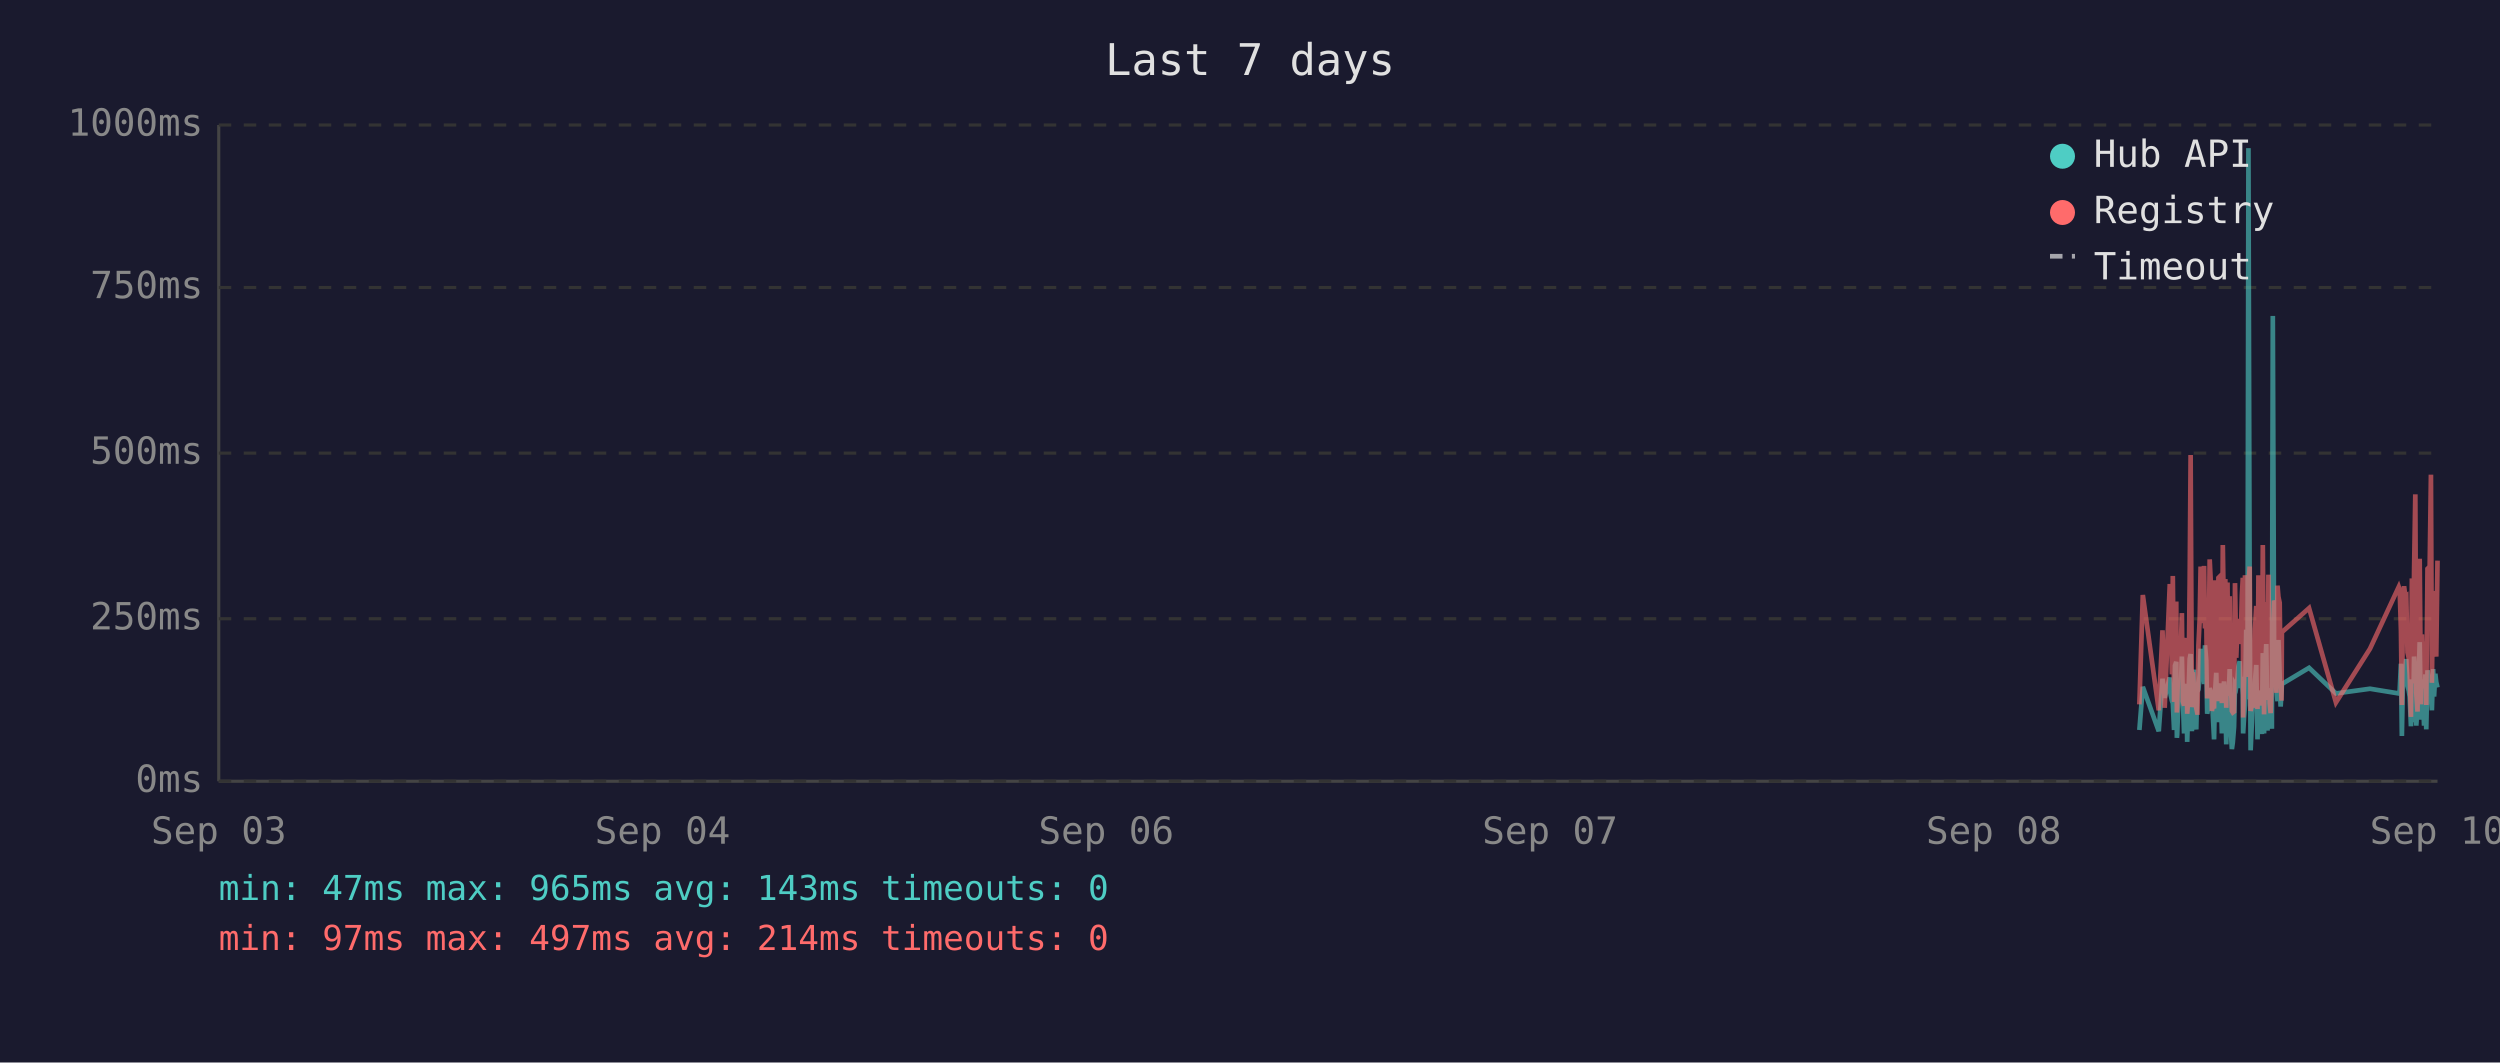
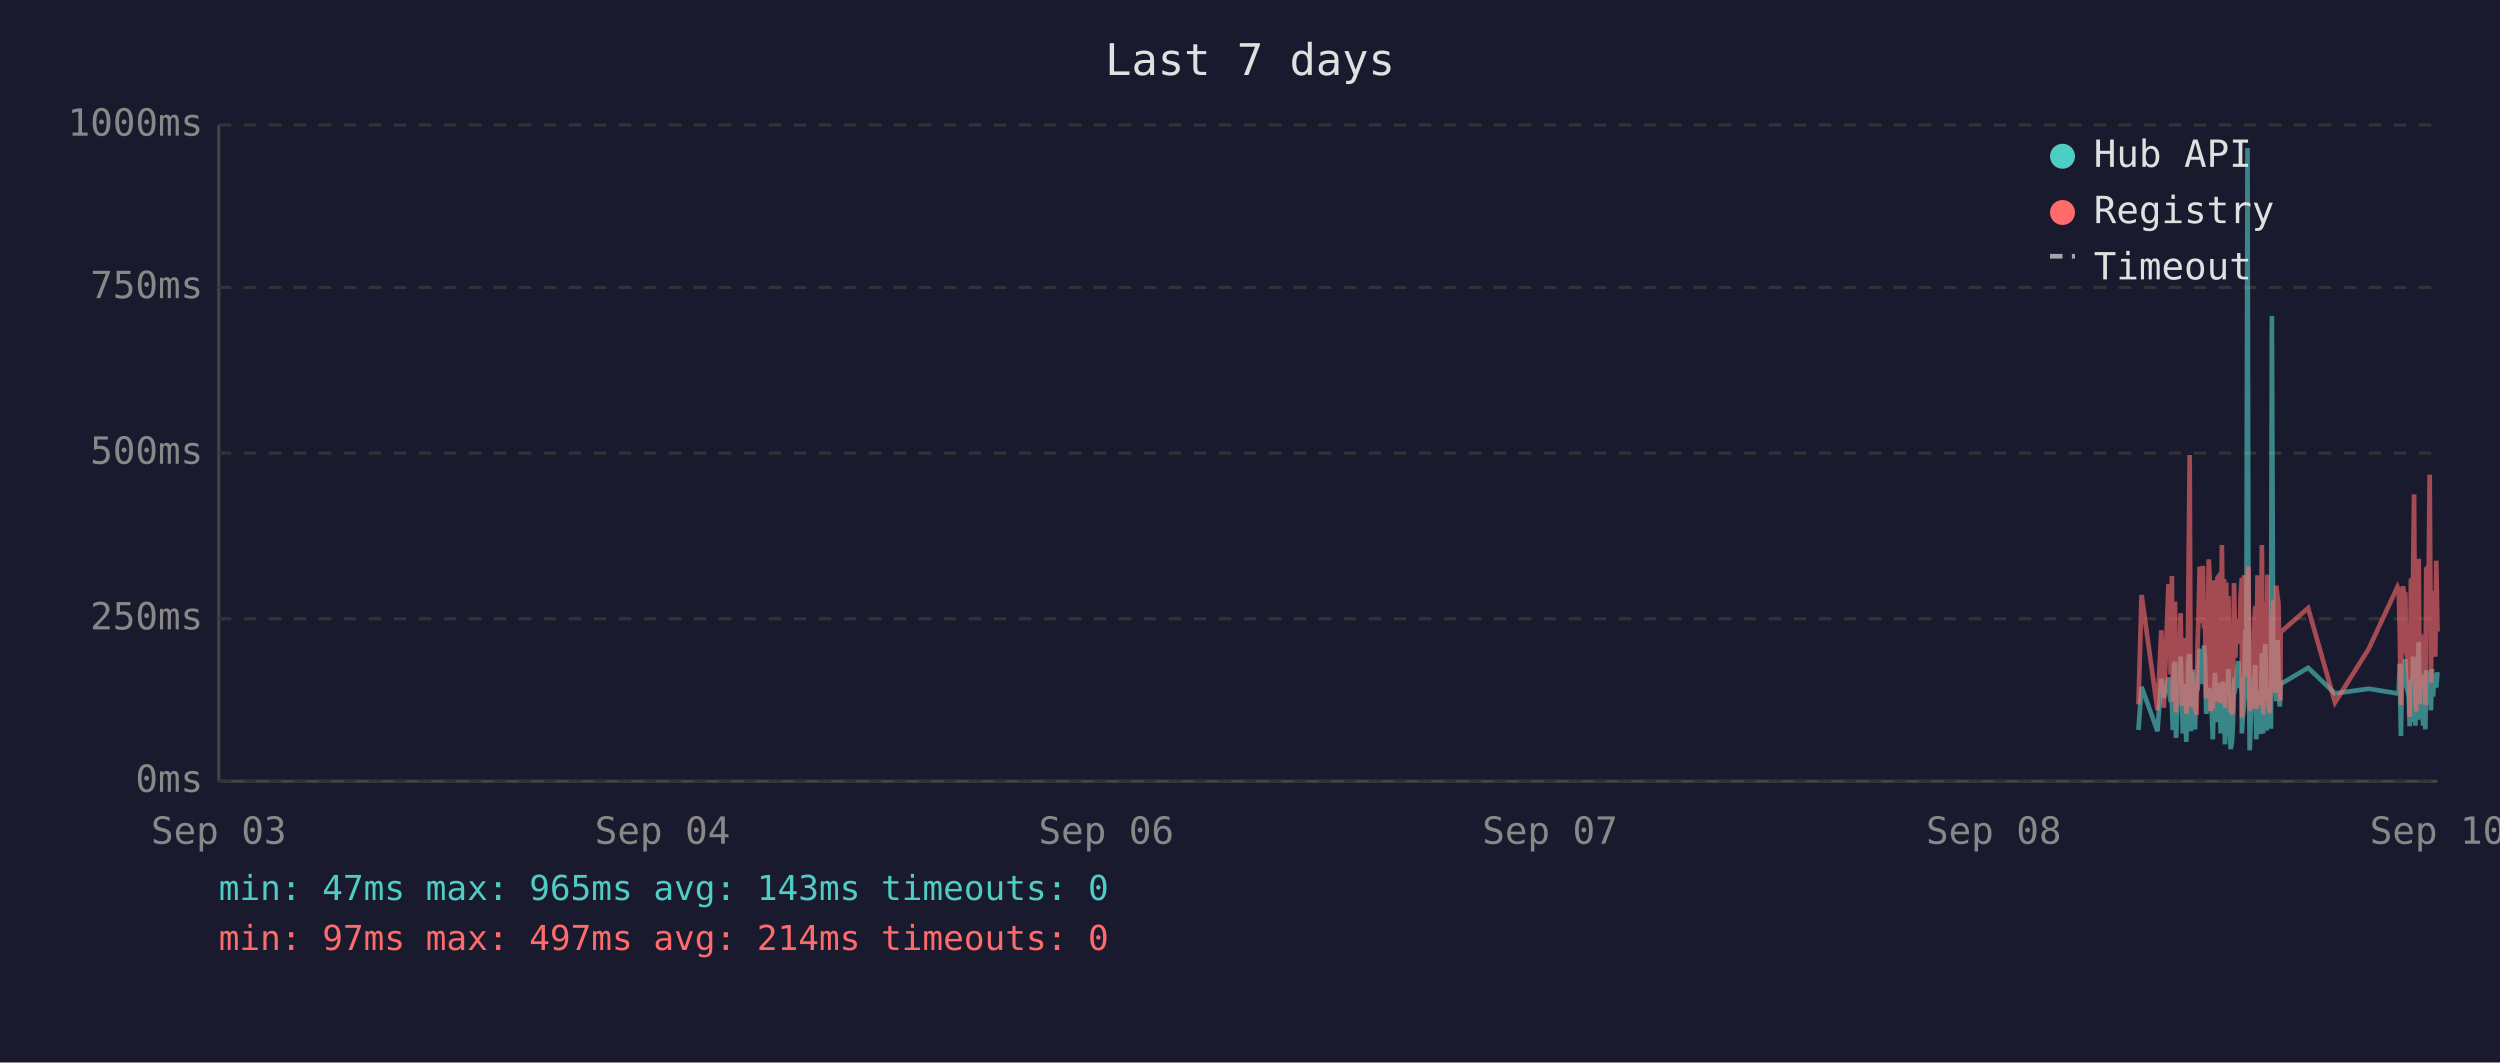
<svg xmlns="http://www.w3.org/2000/svg" viewBox="0 0 800 340" font-family="monospace" font-size="12">
  <rect width="800" height="340" fill="#1a1a2e" />
  <text x="400" y="24" fill="#e0e0e0" font-size="14" text-anchor="middle">Last 7 days</text>
  <line x1="70" y1="40" x2="70" y2="250" stroke="#444" stroke-width="1" />
  <line x1="70" y1="250" x2="780" y2="250" stroke="#444" stroke-width="1" />
  <line x1="70" y1="250" x2="780" y2="250" stroke="#333" stroke-width="1" stroke-dasharray="4" />
  <text x="65" y="250" fill="#888" text-anchor="end" dominant-baseline="middle">0ms</text>
  <line x1="70" y1="198" x2="780" y2="198" stroke="#333" stroke-width="1" stroke-dasharray="4" />
  <text x="65" y="198" fill="#888" text-anchor="end" dominant-baseline="middle">250ms</text>
  <line x1="70" y1="145" x2="780" y2="145" stroke="#333" stroke-width="1" stroke-dasharray="4" />
  <text x="65" y="145" fill="#888" text-anchor="end" dominant-baseline="middle">500ms</text>
  <line x1="70" y1="92" x2="780" y2="92" stroke="#333" stroke-width="1" stroke-dasharray="4" />
  <text x="65" y="92" fill="#888" text-anchor="end" dominant-baseline="middle">750ms</text>
  <line x1="70" y1="40" x2="780" y2="40" stroke="#333" stroke-width="1" stroke-dasharray="4" />
  <text x="65" y="40" fill="#888" text-anchor="end" dominant-baseline="middle">1000ms</text>
  <text x="70" y="270" fill="#888" text-anchor="middle">Sep 03</text>
  <text x="212" y="270" fill="#888" text-anchor="middle">Sep 04</text>
  <text x="354" y="270" fill="#888" text-anchor="middle">Sep 06</text>
  <text x="496" y="270" fill="#888" text-anchor="middle">Sep 07</text>
  <text x="638" y="270" fill="#888" text-anchor="middle">Sep 08</text>
  <text x="780" y="270" fill="#888" text-anchor="middle">Sep 10</text>
-   <polyline points="684.6,233.6 685.7,219.8 690.8,234.0 692.0,217.2 692.7,223.3 694.3,216.8 694.6,222.3 695.0,224.2 695.3,225.0 695.7,233.6 696.0,213.0 696.4,211.8 696.6,236.1 696.7,235.1 697.1,223.8 697.5,221.2 697.8,222.3 698.2,210.1 698.5,223.3 698.9,234.7 699.2,220.6 699.6,218.9 699.9,237.4 700.3,223.1 700.7,210.9 701.0,209.3 701.4,234.0 701.7,217.0 702.1,214.3 702.4,230.9 702.8,233.4 703.1,220.6 703.2,221.2 703.5,220.6 703.9,215.8 704.2,207.6 704.6,216.6 704.9,213.9 705.3,218.9 705.6,206.5 706.0,211.4 706.3,228.4 706.7,226.1 707.1,220.2 707.4,221.2 707.8,221.9 708.1,228.8 708.5,236.6 708.8,221.9 709.2,215.3 709.6,231.1 709.9,221.9 710.3,221.2 710.6,218.7 711.0,234.7 711.3,221.2 711.7,218.1 712.1,223.1 712.4,238.2 712.8,220.8 713.1,224.8 713.5,214.1 713.8,232.6 714.2,239.7 714.5,237.6 714.9,232.6 715.2,219.1 715.6,219.8 716.0,217.2 716.3,213.2 716.7,211.6 717.0,220.2 717.4,216.6 717.7,222.5 717.8,234.7 718.1,229.4 718.4,225.6 718.8,201.5 719.2,223.8 719.5,47.4 719.9,196.0 720.2,240.1 720.6,231.1 720.9,221.0 721.3,225.0 721.6,217.9 722.0,212.8 722.4,236.6 722.7,222.7 723.1,222.9 723.4,221.0 723.8,234.9 724.1,209.0 724.5,234.7 724.9,213.5 725.2,206.1 725.6,233.8 725.9,220.2 726.3,230.7 726.6,223.8 727.0,233.2 727.3,101.1 727.7,207.2 728.1,217.9 728.4,218.9 728.8,224.4 729.1,204.8 729.5,216.6 729.8,226.1 730.1,221.2 730.2,218.9 738.9,213.7 747.5,221.9 758.4,220.4 767.6,221.9 767.9,221.0 768.3,212.4 768.6,235.5 769.0,214.1 769.3,215.3 769.7,214.3 770.0,210.9 770.4,219.5 770.8,221.0 771.1,222.9 771.5,232.4 771.8,217.4 772.2,231.1 772.5,210.1 772.9,216.0 773.2,232.2 773.6,226.1 774.0,216.2 774.3,205.5 774.7,230.3 775.0,217.4 775.4,224.4 775.7,232.2 776.1,215.8 776.4,233.4 776.8,214.5 777.5,219.3 777.9,221.9 778.2,227.3 778.6,214.1 778.9,222.9 779.3,215.6 779.6,218.3 780.0,220.0" fill="none" stroke="#4ecdc4" stroke-width="1.5" opacity="0.6" />
-   <polyline points="684.6,225.4 685.7,190.4 690.8,227.3 692.0,201.7 692.7,226.5 694.3,187.6 694.6,187.6 695.0,215.8 695.3,184.3 695.7,224.6 696.0,206.3 696.4,192.5 696.6,228.0 696.7,225.8 697.1,209.0 697.5,204.0 697.8,209.0 698.2,196.2 698.5,224.4 698.9,225.8 699.2,206.1 699.6,204.2 699.9,228.4 700.3,222.3 700.7,186.0 701.0,145.6 701.4,226.3 701.7,215.1 702.1,226.3 702.4,224.2 702.8,226.5 703.1,228.0 703.2,228.0 703.5,206.5 703.9,198.1 704.2,181.3 704.6,193.1 704.9,199.4 705.3,181.1 705.6,201.1 706.0,196.7 706.3,223.5 706.7,214.9 707.1,179.0 707.4,185.3 707.8,227.5 708.1,225.8 708.5,226.7 708.8,185.7 709.2,209.5 709.6,224.4 709.9,184.9 710.3,184.5 710.6,206.3 711.0,225.0 711.3,174.4 711.7,200.7 712.1,185.3 712.4,226.5 712.8,186.4 713.1,222.7 713.5,190.8 713.8,216.6 714.2,227.5 714.5,228.0 714.9,227.7 715.2,186.6 715.6,210.5 716.0,200.2 716.3,200.4 716.7,198.1 717.0,206.1 717.4,190.4 717.7,184.9 717.8,229.6 718.1,217.7 718.4,184.1 718.8,188.3 719.2,216.6 719.5,187.8 719.9,181.3 720.2,227.5 720.6,225.6 720.9,207.4 721.3,226.5 721.6,201.3 722.0,193.9 722.4,226.9 722.7,184.1 723.1,209.0 723.4,185.5 723.8,225.8 724.1,174.4 724.5,228.6 724.9,192.7 725.2,197.5 725.6,224.0 725.9,183.9 726.3,225.0 726.6,228.2 727.0,216.0 727.3,209.9 727.7,192.2 728.1,193.3 728.4,221.7 728.8,187.4 729.1,191.0 729.5,192.9 729.8,217.2 730.1,224.2 730.2,202.3 738.9,194.6 747.5,224.8 758.4,207.6 767.6,187.8 767.9,188.7 768.3,201.7 768.6,225.6 769.0,191.0 769.3,187.6 769.7,190.8 770.0,190.6 770.4,208.8 770.8,210.5 771.1,216.0 771.5,229.4 771.8,185.1 772.2,218.7 772.5,182.8 772.9,158.2 773.2,221.7 773.6,227.7 774.0,191.8 774.3,178.8 774.7,225.4 775.0,203.0 775.4,219.5 775.7,219.3 776.1,205.3 776.4,225.6 776.8,182.0 777.5,181.3 777.9,151.9 778.2,218.5 778.6,189.1 778.9,208.0 779.3,207.4 779.6,210.1 780.0,179.4" fill="none" stroke="#ff6b6b" stroke-width="1.5" opacity="0.6" />
+   <polyline points="684.3,233.6 685.3,219.8 690.4,234.0 691.6,217.2 692.4,223.3 693.9,216.8 694.3,222.3 694.6,224.2 695.0,225.0 695.3,233.6 695.7,213.0 696.0,211.8 696.3,236.1 696.4,235.1 696.8,223.8 697.1,221.2 697.5,222.3 697.8,210.1 698.2,223.3 698.5,234.7 698.9,220.6 699.2,218.9 699.6,237.4 700.0,223.1 700.3,210.9 700.7,209.3 701.0,234.0 701.4,217.0 701.7,214.3 702.1,230.9 702.4,233.4 702.8,220.6 702.9,221.2 703.2,220.6 703.5,215.8 703.9,207.6 704.2,216.6 704.6,213.9 704.9,218.9 705.3,206.5 705.6,211.4 706.0,228.4 706.4,226.1 706.8,220.2 707.1,221.2 707.4,221.9 707.8,228.8 708.1,236.6 708.5,221.9 708.8,215.3 709.2,231.1 709.6,221.9 709.9,221.2 710.3,218.7 710.6,234.7 711.0,221.2 711.3,218.1 711.7,223.1 712.0,238.2 712.4,220.8 712.8,224.8 713.1,214.1 713.5,232.6 713.8,239.7 714.2,237.6 714.5,232.6 714.9,219.1 715.3,219.8 715.6,217.2 716.0,213.2 716.3,211.6 716.7,220.2 717.0,216.6 717.4,222.5 717.4,234.7 717.7,229.4 718.1,225.6 718.5,201.5 718.8,223.8 719.2,47.4 719.5,196.0 719.9,240.1 720.2,231.1 720.6,221.0 720.9,225.0 721.3,217.9 721.7,212.8 722.0,236.6 722.4,222.7 722.7,222.9 723.1,221.0 723.4,234.9 723.8,209.0 724.2,234.7 724.5,213.5 724.9,206.1 725.3,233.8 725.6,220.2 725.9,230.7 726.3,223.8 726.7,233.2 727.0,101.1 727.4,207.2 727.7,217.9 728.1,218.9 728.4,224.4 728.8,204.8 729.1,216.6 729.5,226.1 729.7,221.2 729.8,218.9 738.6,213.7 747.2,221.9 758.0,220.4 767.2,221.9 767.6,221.0 767.9,212.4 768.3,235.5 768.6,214.1 769.0,215.3 769.3,214.3 769.7,210.9 770.0,219.5 770.4,221.0 770.8,222.9 771.1,232.4 771.5,217.4 771.8,231.1 772.2,210.1 772.5,216.0 772.9,232.2 773.2,226.1 773.6,216.2 774.0,205.5 774.3,230.3 774.7,217.4 775.0,224.4 775.4,232.2 775.7,215.8 776.1,233.4 776.4,214.5 777.2,219.3 777.5,221.9 777.9,227.3 778.2,214.1 778.6,222.9 778.9,215.6 779.3,218.3 779.6,220.0 780.0,215.1" fill="none" stroke="#4ecdc4" stroke-width="1.5" opacity="0.6" />
+   <polyline points="684.3,225.4 685.3,190.4 690.4,227.3 691.6,201.7 692.4,226.5 693.9,187.6 694.3,187.6 694.6,215.8 695.0,184.3 695.3,224.6 695.7,206.3 696.0,192.5 696.3,228.0 696.4,225.8 696.8,209.0 697.1,204.0 697.5,209.0 697.8,196.2 698.2,224.4 698.5,225.8 698.9,206.1 699.2,204.2 699.6,228.4 700.0,222.3 700.3,186.0 700.7,145.6 701.0,226.3 701.4,215.1 701.7,226.3 702.1,224.2 702.4,226.5 702.8,228.0 702.9,228.0 703.2,206.5 703.5,198.1 703.9,181.3 704.2,193.1 704.6,199.4 704.9,181.1 705.3,201.1 705.6,196.7 706.0,223.5 706.4,214.9 706.8,179.0 707.1,185.3 707.4,227.5 707.8,225.8 708.1,226.7 708.5,185.7 708.8,209.5 709.2,224.4 709.6,184.9 709.9,184.5 710.3,206.3 710.6,225.0 711.0,174.4 711.3,200.7 711.7,185.3 712.0,226.5 712.4,186.4 712.8,222.7 713.1,190.8 713.5,216.6 713.8,227.5 714.2,228.0 714.5,227.7 714.9,186.6 715.3,210.5 715.6,200.2 716.0,200.4 716.3,198.1 716.7,206.1 717.0,190.4 717.4,184.9 717.4,229.6 717.7,217.7 718.1,184.1 718.5,188.3 718.8,216.6 719.2,187.8 719.5,181.3 719.9,227.5 720.2,225.6 720.6,207.4 720.9,226.5 721.3,201.3 721.7,193.9 722.0,226.9 722.4,184.1 722.7,209.0 723.1,185.5 723.4,225.8 723.8,174.4 724.2,228.6 724.5,192.7 724.9,197.5 725.3,224.0 725.6,183.9 725.9,225.0 726.3,228.2 726.7,216.0 727.0,209.9 727.4,192.2 727.7,193.3 728.1,221.7 728.4,187.4 728.8,191.0 729.1,192.9 729.5,217.2 729.7,224.2 729.8,202.3 738.6,194.6 747.2,224.8 758.0,207.6 767.2,187.8 767.6,188.7 767.9,201.7 768.3,225.6 768.6,191.0 769.0,187.6 769.3,190.8 769.7,190.6 770.0,208.8 770.4,210.5 770.8,216.0 771.1,229.4 771.5,185.1 771.8,218.7 772.2,182.8 772.5,158.2 772.9,221.7 773.2,227.7 773.6,191.8 774.0,178.8 774.3,225.4 774.7,203.0 775.0,219.5 775.4,219.3 775.7,205.3 776.1,225.6 776.4,182.0 777.2,181.3 777.5,151.9 777.9,218.5 778.2,189.1 778.6,208.0 778.9,207.4 779.3,210.1 779.6,179.4 780.0,202.1" fill="none" stroke="#ff6b6b" stroke-width="1.5" opacity="0.6" />
  <circle cx="660" cy="50" r="4" fill="#4ecdc4" />
  <text x="670" y="50" fill="#e0e0e0" dominant-baseline="middle">Hub API</text>
  <circle cx="660" cy="68" r="4" fill="#ff6b6b" />
  <text x="670" y="68" fill="#e0e0e0" dominant-baseline="middle">Registry</text>
  <line x1="656" y1="82" x2="664" y2="82" stroke="#e0e0e0" stroke-width="1.5" stroke-dasharray="4,3" opacity="0.7" />
  <text x="670" y="86" fill="#e0e0e0" dominant-baseline="middle">Timeout</text>
  <text x="70" y="288" fill="#4ecdc4" font-size="11">min: 47ms  max: 965ms  avg: 143ms  timeouts: 0</text>
  <text x="70" y="304" fill="#ff6b6b" font-size="11">min: 97ms  max: 497ms  avg: 214ms  timeouts: 0</text>
</svg>
